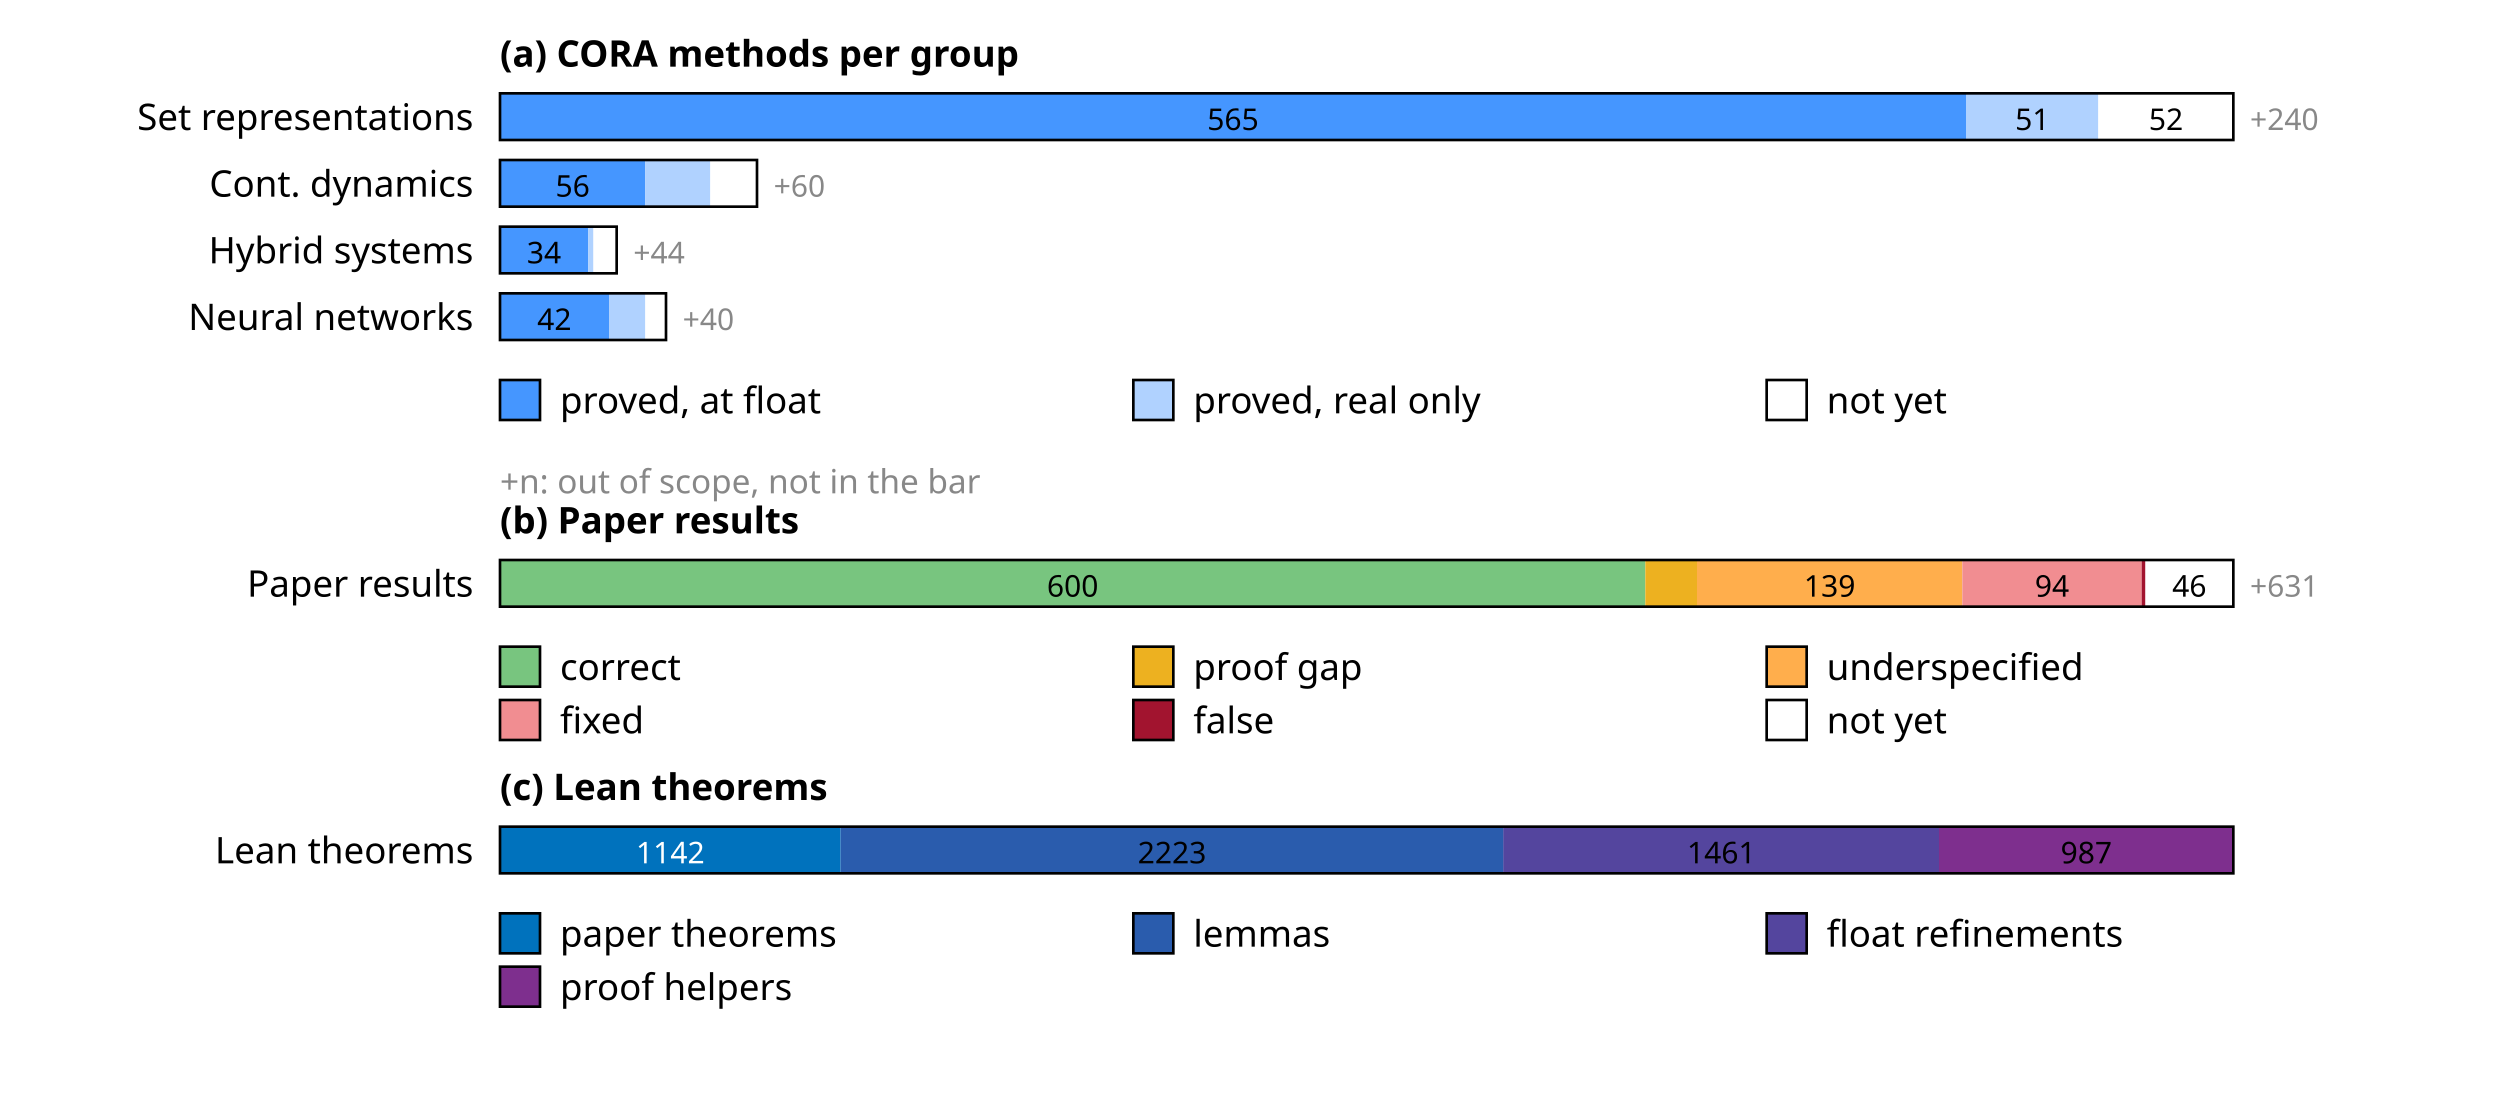
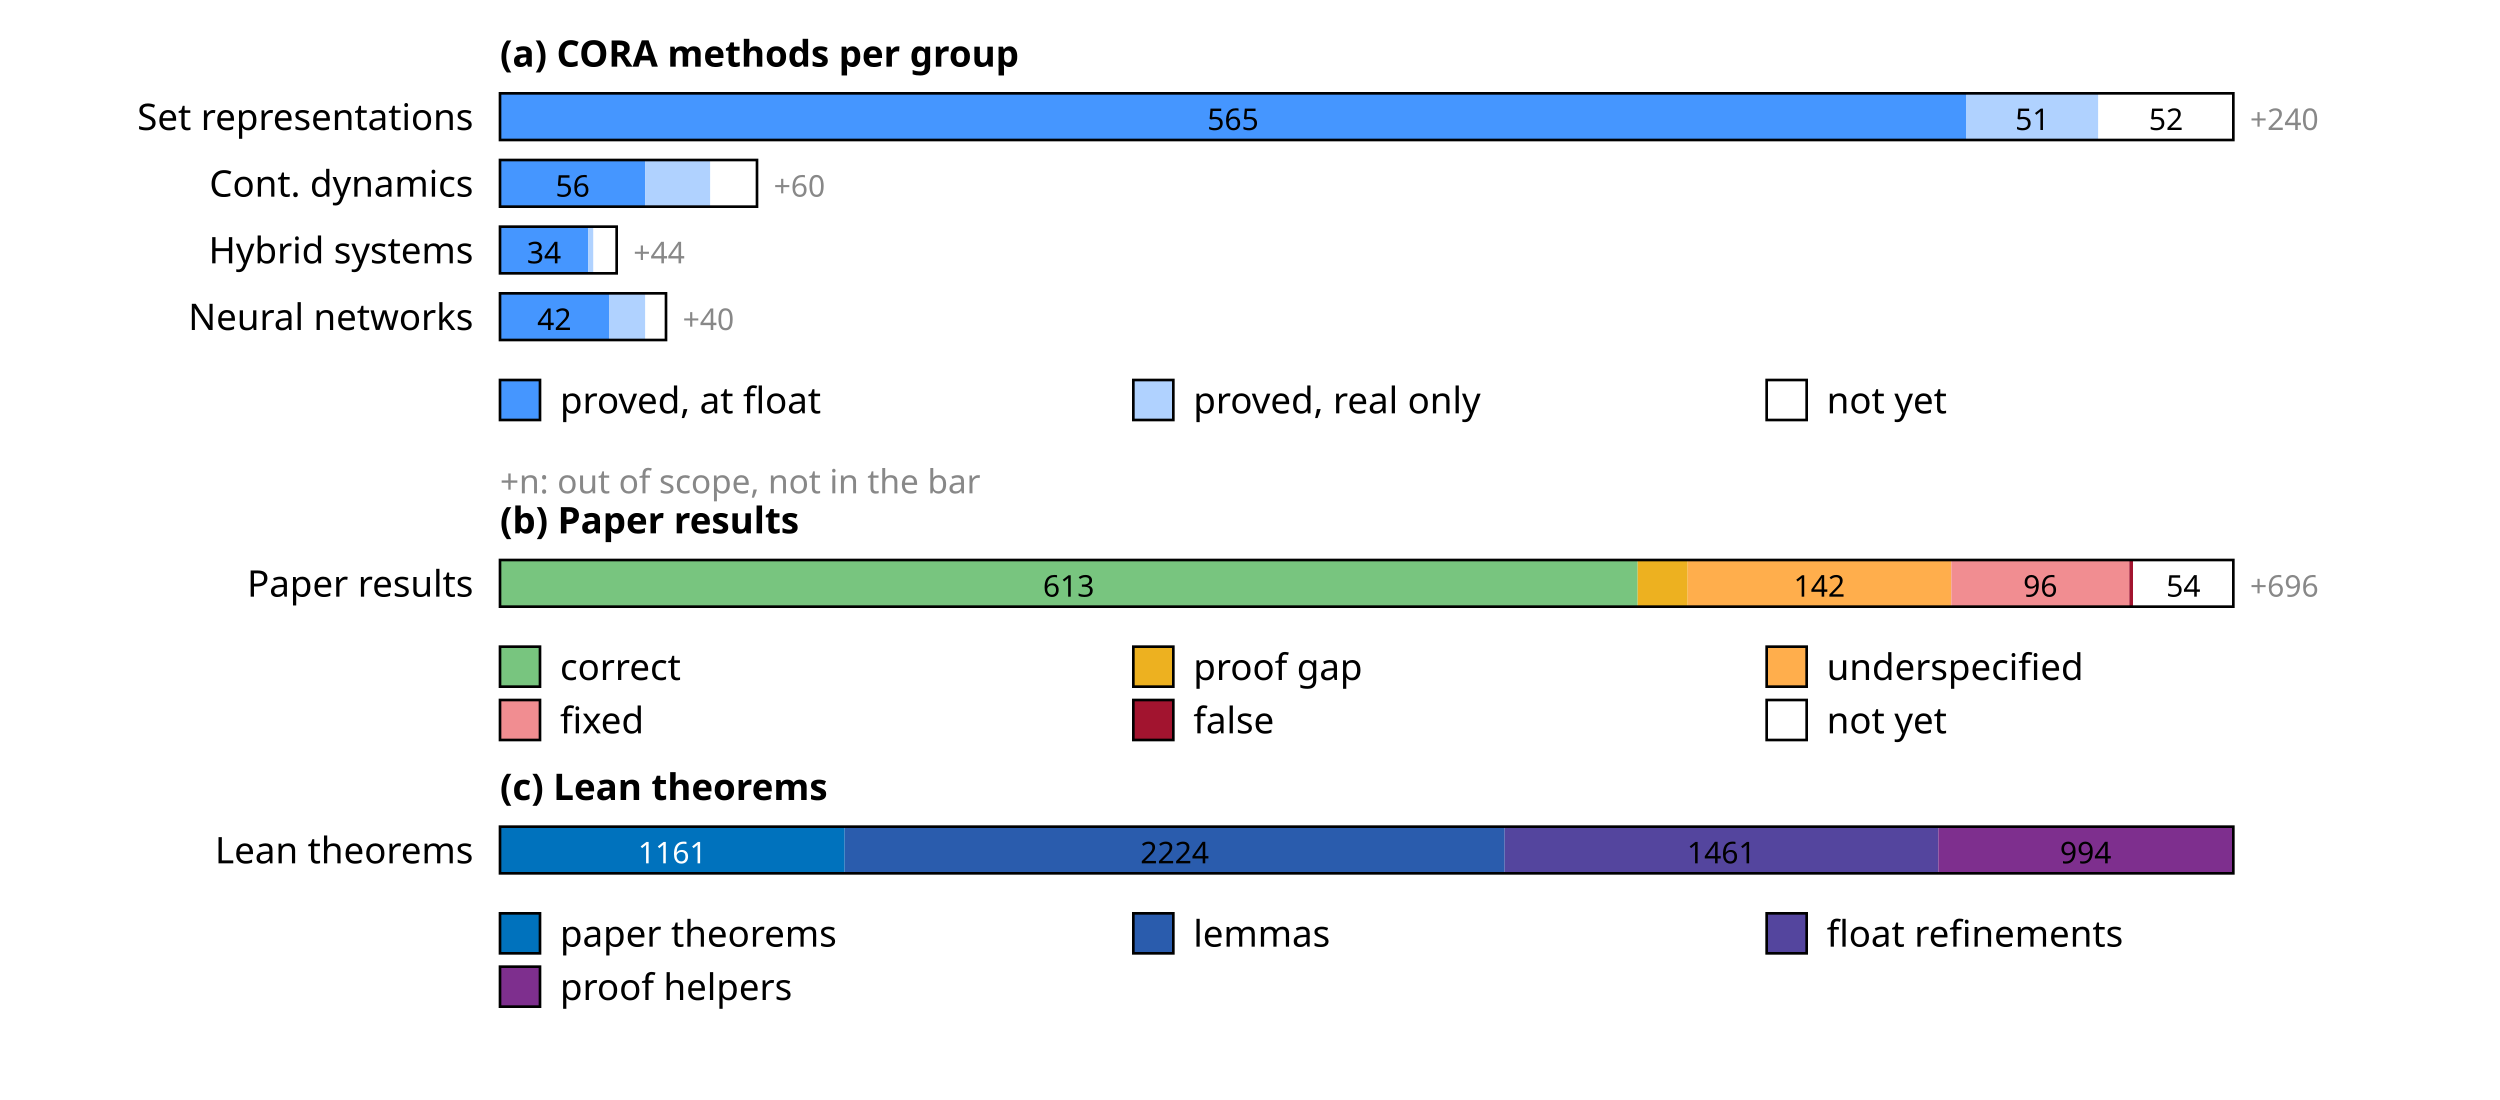
<svg xmlns="http://www.w3.org/2000/svg" width="750" height="330" font-family="sans-serif" font-size="11">
  <rect width="100%" height="100%" fill="white" />
  <text x="150" y="20" font-weight="bold">(a) CORA methods per group</text>
  <text x="142" y="39" text-anchor="end">Set representations</text>
  <rect x="150.0" y="28" width="439.8" height="14" fill="rgb(69,150,255)" />
  <text x="369.9" y="39" text-anchor="middle" font-size="9" fill="#000">565</text>
  <rect x="589.8" y="28" width="39.7" height="14" fill="rgb(176,210,255)" />
  <text x="609.7" y="39" text-anchor="middle" font-size="9" fill="#000">51</text>
  <rect x="629.5" y="28" width="40.5" height="14" fill="rgb(255,255,255)" />
  <text x="649.8" y="39" text-anchor="middle" font-size="9" fill="#000">52</text>
  <rect x="150" y="28" width="520.0" height="14" fill="none" stroke="#000" stroke-width="0.8" />
  <text x="675.0" y="39" font-size="9" fill="#888">+240</text>
  <text x="142" y="59" text-anchor="end">Cont. dynamics</text>
  <rect x="150.0" y="48" width="43.6" height="14" fill="rgb(69,150,255)" />
  <text x="171.8" y="59" text-anchor="middle" font-size="9" fill="#000">56</text>
  <rect x="193.6" y="48" width="19.5" height="14" fill="rgb(176,210,255)" />
  <rect x="213.1" y="48" width="14.0" height="14" fill="rgb(255,255,255)" />
  <rect x="150" y="48" width="77.1" height="14" fill="none" stroke="#000" stroke-width="0.8" />
  <text x="232.1" y="59" font-size="9" fill="#888">+60</text>
  <text x="142" y="79" text-anchor="end">Hybrid systems</text>
  <rect x="150.0" y="68" width="26.5" height="14" fill="rgb(69,150,255)" />
  <text x="163.2" y="79" text-anchor="middle" font-size="9" fill="#000">34</text>
  <rect x="176.5" y="68" width="1.6" height="14" fill="rgb(176,210,255)" />
  <rect x="178.0" y="68" width="7.0" height="14" fill="rgb(255,255,255)" />
  <rect x="150" y="68" width="35.0" height="14" fill="none" stroke="#000" stroke-width="0.8" />
  <text x="190.0" y="79" font-size="9" fill="#888">+44</text>
  <text x="142" y="99" text-anchor="end">Neural networks</text>
  <rect x="150.0" y="88" width="32.7" height="14" fill="rgb(69,150,255)" />
  <text x="166.3" y="99" text-anchor="middle" font-size="9" fill="#000">42</text>
  <rect x="182.7" y="88" width="10.9" height="14" fill="rgb(176,210,255)" />
  <rect x="193.6" y="88" width="6.2" height="14" fill="rgb(255,255,255)" />
  <rect x="150" y="88" width="49.8" height="14" fill="none" stroke="#000" stroke-width="0.8" />
  <text x="204.8" y="99" font-size="9" fill="#888">+40</text>
  <rect x="150" y="114" width="12" height="12" fill="rgb(69,150,255)" stroke="#000" stroke-width="0.8" />
  <text x="168" y="124">proved, at float</text>
  <rect x="340" y="114" width="12" height="12" fill="rgb(176,210,255)" stroke="#000" stroke-width="0.8" />
  <text x="358" y="124">proved, real only</text>
  <rect x="530" y="114" width="12" height="12" fill="rgb(255,255,255)" stroke="#000" stroke-width="0.8" />
  <text x="548" y="124">not yet</text>
  <text x="150" y="148" font-size="10" fill="#888">+n: out of scope, not in the bar</text>
  <text x="150" y="160" font-weight="bold">(b) Paper results</text>
  <text x="142" y="179" text-anchor="end">Paper results</text>
-   <rect x="150.0" y="168" width="343.6" height="14" fill="rgb(120,197,127)" />
-   <text x="321.8" y="179" text-anchor="middle" font-size="9" fill="#000">600</text>
-   <rect x="493.6" y="168" width="15.5" height="14" fill="rgb(237,177,32)" />
-   <rect x="509.1" y="168" width="79.6" height="14" fill="rgb(255,174,76)" />
-   <text x="548.9" y="179" text-anchor="middle" font-size="9" fill="#000">139</text>
-   <rect x="588.7" y="168" width="53.8" height="14" fill="rgb(241,141,145)" />
-   <text x="615.6" y="179" text-anchor="middle" font-size="9" fill="#000">94</text>
-   <rect x="642.5" y="168" width="1.1" height="14" fill="rgb(162,20,47)" />
-   <rect x="643.7" y="168" width="26.3" height="14" fill="rgb(255,255,255)" />
-   <text x="656.8" y="179" text-anchor="middle" font-size="9" fill="#000">46</text>
+   <rect x="150.0" y="168" width="341.3" height="14" fill="rgb(120,197,127)" />
+   <text x="320.6" y="179" text-anchor="middle" font-size="9" fill="#000">613</text>
+   <rect x="491.3" y="168" width="15.0" height="14" fill="rgb(237,177,32)" />
+   <rect x="506.3" y="168" width="79.1" height="14" fill="rgb(255,174,76)" />
+   <text x="545.8" y="179" text-anchor="middle" font-size="9" fill="#000">142</text>
+   <rect x="585.4" y="168" width="53.4" height="14" fill="rgb(241,141,145)" />
+   <text x="612.1" y="179" text-anchor="middle" font-size="9" fill="#000">96</text>
+   <rect x="638.8" y="168" width="1.1" height="14" fill="rgb(162,20,47)" />
+   <rect x="639.9" y="168" width="30.1" height="14" fill="rgb(255,255,255)" />
+   <text x="655.0" y="179" text-anchor="middle" font-size="9" fill="#000">54</text>
  <rect x="150" y="168" width="520.0" height="14" fill="none" stroke="#000" stroke-width="0.8" />
-   <text x="675.0" y="179" font-size="9" fill="#888">+631</text>
+   <text x="675.0" y="179" font-size="9" fill="#888">+696</text>
  <rect x="150" y="194" width="12" height="12" fill="rgb(120,197,127)" stroke="#000" stroke-width="0.8" />
  <text x="168" y="204">correct</text>
  <rect x="340" y="194" width="12" height="12" fill="rgb(237,177,32)" stroke="#000" stroke-width="0.8" />
  <text x="358" y="204">proof gap</text>
  <rect x="530" y="194" width="12" height="12" fill="rgb(255,174,76)" stroke="#000" stroke-width="0.8" />
  <text x="548" y="204">underspecified</text>
  <rect x="150" y="210" width="12" height="12" fill="rgb(241,141,145)" stroke="#000" stroke-width="0.8" />
  <text x="168" y="220">fixed</text>
  <rect x="340" y="210" width="12" height="12" fill="rgb(162,20,47)" stroke="#000" stroke-width="0.8" />
  <text x="358" y="220">false</text>
  <rect x="530" y="210" width="12" height="12" fill="rgb(255,255,255)" stroke="#000" stroke-width="0.8" />
  <text x="548" y="220">not yet</text>
  <text x="150" y="240" font-weight="bold">(c) Lean theorems</text>
  <text x="142" y="259" text-anchor="end">Lean theorems</text>
-   <rect x="150.0" y="248" width="102.2" height="14" fill="rgb(0,114,189)" />
-   <text x="201.1" y="259" text-anchor="middle" font-size="9" fill="#fff">1142</text>
-   <rect x="252.2" y="248" width="198.9" height="14" fill="rgb(42,92,173)" />
-   <text x="351.6" y="259" text-anchor="middle" font-size="9" fill="#000">2223</text>
-   <rect x="451.0" y="248" width="130.7" height="14" fill="rgb(84,69,158)" />
+   <rect x="150.0" y="248" width="103.4" height="14" fill="rgb(0,114,189)" />
+   <text x="201.7" y="259" text-anchor="middle" font-size="9" fill="#fff">1161</text>
+   <rect x="253.4" y="248" width="198.0" height="14" fill="rgb(42,92,173)" />
+   <text x="352.4" y="259" text-anchor="middle" font-size="9" fill="#000">2224</text>
+   <rect x="451.4" y="248" width="130.1" height="14" fill="rgb(84,69,158)" />
  <text x="516.4" y="259" text-anchor="middle" font-size="9" fill="#000">1461</text>
-   <rect x="581.7" y="248" width="88.3" height="14" fill="rgb(126,47,142)" />
-   <text x="625.9" y="259" text-anchor="middle" font-size="9" fill="#000">987</text>
+   <rect x="581.5" y="248" width="88.5" height="14" fill="rgb(126,47,142)" />
+   <text x="625.7" y="259" text-anchor="middle" font-size="9" fill="#000">994</text>
  <rect x="150" y="248" width="520.0" height="14" fill="none" stroke="#000" stroke-width="0.8" />
  <rect x="150" y="274" width="12" height="12" fill="rgb(0,114,189)" stroke="#000" stroke-width="0.8" />
  <text x="168" y="284">paper theorems</text>
  <rect x="340" y="274" width="12" height="12" fill="rgb(42,92,173)" stroke="#000" stroke-width="0.8" />
  <text x="358" y="284">lemmas</text>
  <rect x="530" y="274" width="12" height="12" fill="rgb(84,69,158)" stroke="#000" stroke-width="0.8" />
  <text x="548" y="284">float refinements</text>
  <rect x="150" y="290" width="12" height="12" fill="rgb(126,47,142)" stroke="#000" stroke-width="0.8" />
  <text x="168" y="300">proof helpers</text>
</svg>
